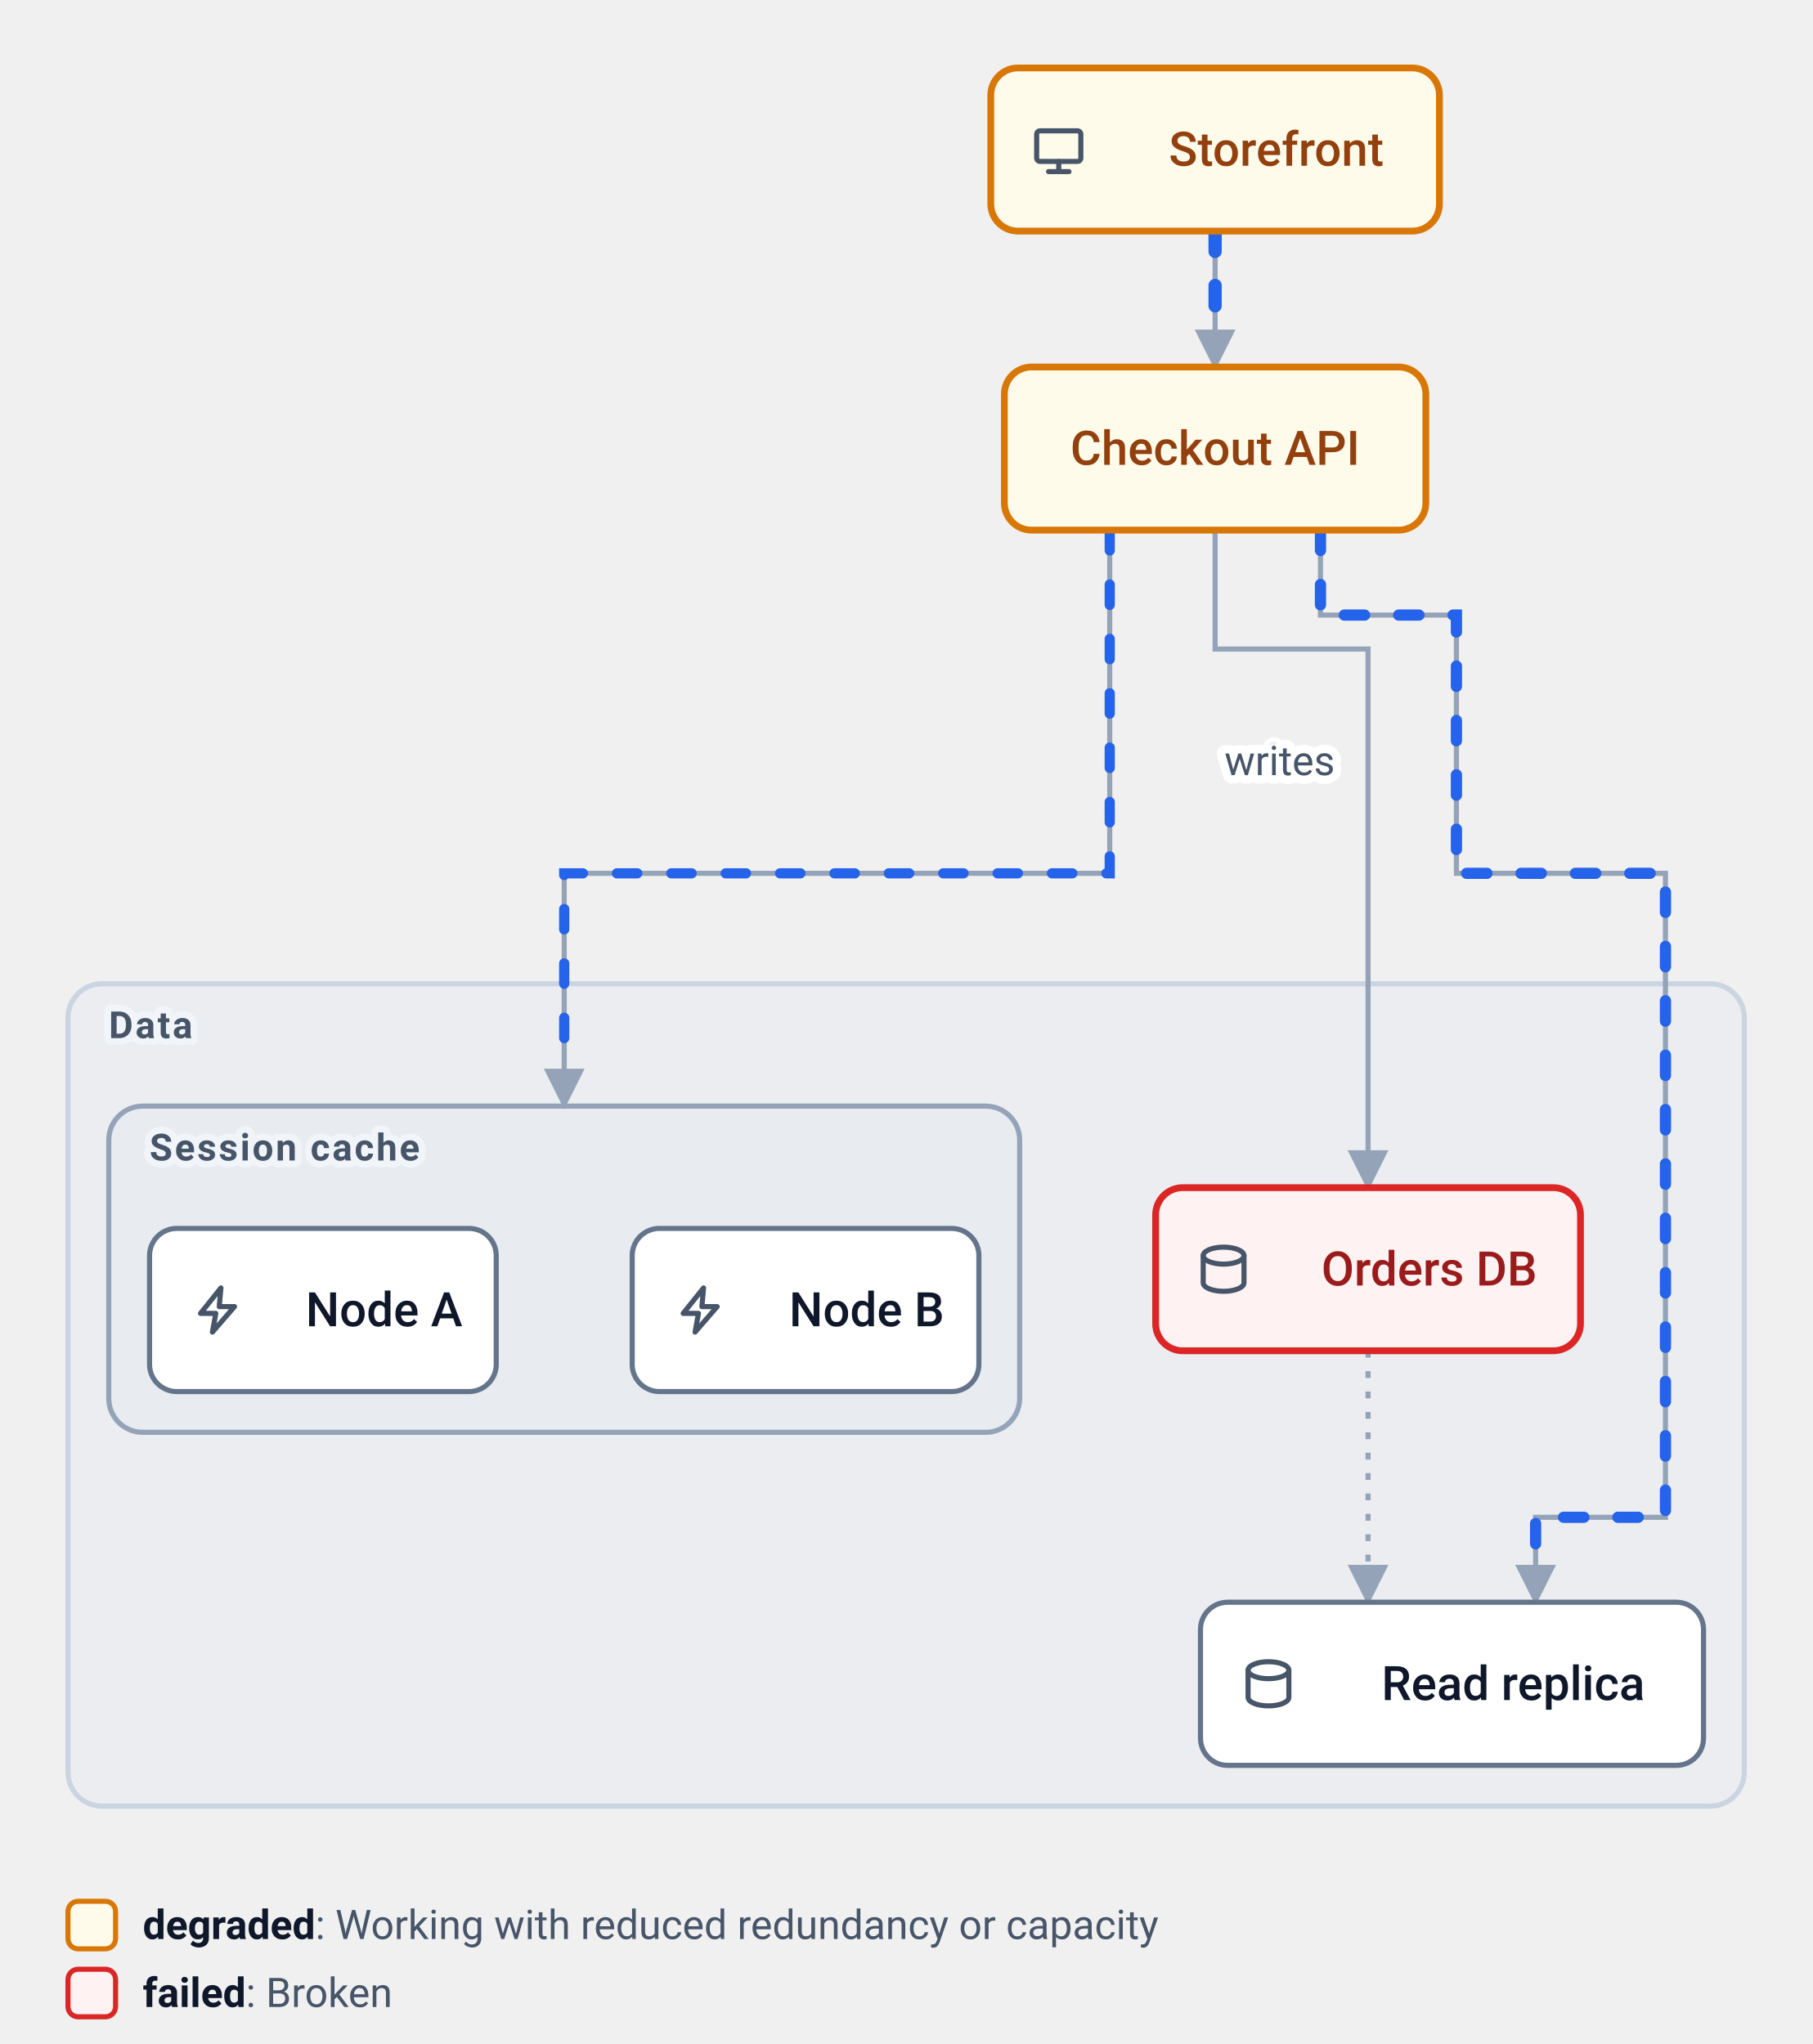
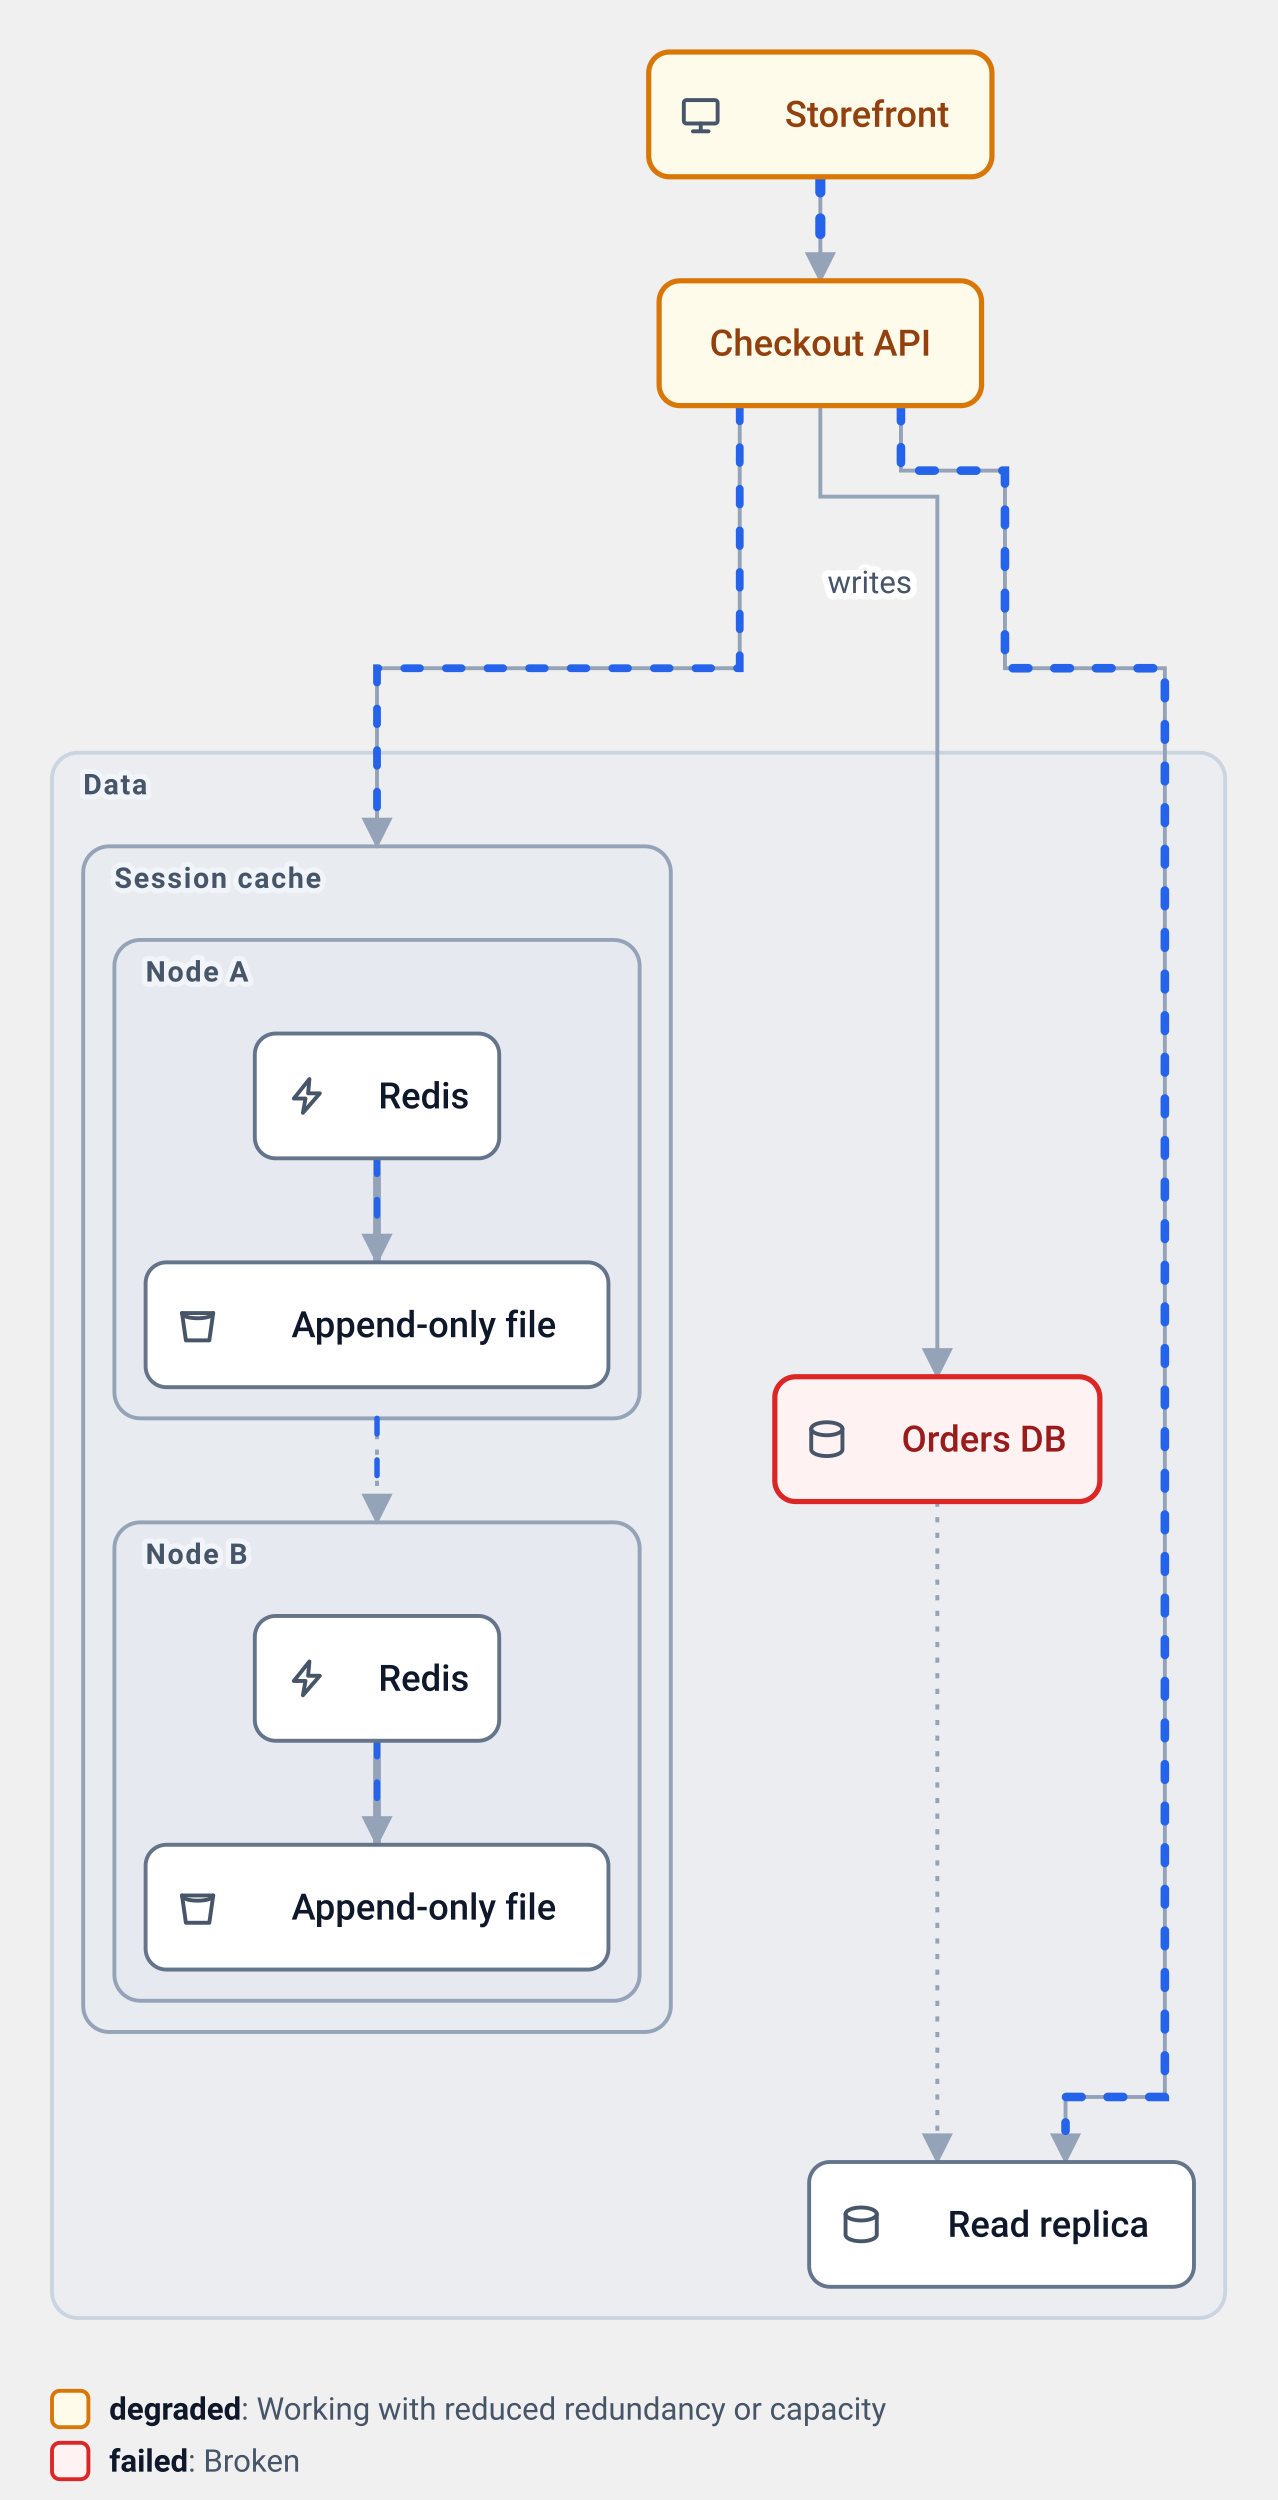
- <svg xmlns="http://www.w3.org/2000/svg" viewBox="0 0 533.2 601.5" width="533.2" height="601.5" data-orrery="1">
+ <svg xmlns="http://www.w3.org/2000/svg" viewBox="0 0 491.2 961.5" width="491.2" height="961.5" data-orrery="1">
  <style>.group-box{fill:#e2e8f0;fill-opacity:.35;stroke:#cbd5e1;stroke-width:1.5}
.group-label{font:600 11px system-ui,-apple-system,"Segoe UI",Roboto,sans-serif;fill:#475569;letter-spacing:.06em;text-transform:uppercase;paint-order:stroke;stroke:#f1f5f9;stroke-width:4px;stroke-linejoin:round}
[data-lod="detail"]{opacity:0}
.group[data-collapsed] .group-box{fill-opacity:.7}
.summary-label{font:500 16px system-ui,-apple-system,"Segoe UI",Roboto,sans-serif;fill:#0f172a;text-anchor:middle;dominant-baseline:central}
.summary-open{fill:none;stroke:#94a3b8;stroke-width:1.5;stroke-linecap:round}
.node-box{fill:#ffffff;stroke:#64748b;stroke-width:1.5}
.node-label{font:500 14px system-ui,-apple-system,"Segoe UI",Roboto,sans-serif;fill:#0f172a;text-anchor:middle;dominant-baseline:central}
.node-tech{font:11px system-ui,-apple-system,"Segoe UI",Roboto,sans-serif;fill:#64748b;text-anchor:middle;dominant-baseline:central}
.replicas rect{fill:#ffffff;stroke:#94a3b8;stroke-width:1.5}
.badge{font:600 11px system-ui,-apple-system,"Segoe UI",Roboto,sans-serif;fill:#475569;text-anchor:end;dominant-baseline:central}
.node[data-ghost]{opacity:.5}.node[data-ghost] .node-box{stroke-dasharray:3 3}.node[data-ghost] .node-label{font-style:italic}
.glyph{fill:none;stroke:#475569;stroke-width:1.5;stroke-linejoin:round;stroke-linecap:round}
.glyph-text{font:600 13px system-ui,-apple-system,"Segoe UI",Roboto,sans-serif;fill:#475569;text-anchor:middle;dominant-baseline:central}
.edge{fill:none;stroke:#94a3b8;stroke-width:1.5}
.flow{fill:none;stroke:#2563eb;stroke-linecap:round;stroke-dasharray:6 10;animation:orrery-flow 1s linear infinite}
.edge-label{font:12px system-ui,-apple-system,"Segoe UI",Roboto,sans-serif;fill:#475569;text-anchor:middle;dominant-baseline:central;paint-order:stroke;stroke:#ffffff;stroke-width:5px;stroke-linejoin:round}
.legend text{font:12px system-ui,-apple-system,"Segoe UI",Roboto,sans-serif;fill:#475569;dominant-baseline:central}.legend .legend-name{font-weight:600;fill:#0f172a}
.step-note{font:500 12px system-ui,-apple-system,"Segoe UI",Roboto,sans-serif;fill:#475569;dominant-baseline:central}
@keyframes orrery-flow{to{stroke-dashoffset:-16}}
@keyframes orrery-pulse{0%{stroke-opacity:1}50%{stroke-opacity:0.4}100%{stroke-opacity:1}}
.kind-external .node-box{stroke-dasharray:5 4;fill:#f8fafc}
.gk-region .group-box{stroke-dasharray:8 6}
.gk-zone .group-box{stroke-dasharray:3 5}
.gk-cluster .group-box{stroke:#94a3b8}
.gk-boundary .group-box{stroke:#dc2626;fill-opacity:0;stroke-dasharray:8 6}
.edge-async{stroke-dasharray:6 5}
.edge-replication{stroke-dasharray:2 4}
.edge-dataflow{stroke-width:3}
.st-degraded .node-box{stroke:#d97706;stroke-width:2;fill:#fffbeb}
.st-degraded .group-box{stroke:#d97706;stroke-width:2;fill:#fffbeb}
.st-degraded .node-label{fill:#92400e}
.st-degraded .group-label{fill:#92400e}
.st-failed .node-box{stroke:#dc2626;stroke-width:2;fill:#fef2f2;animation:orrery-pulse 1.2s linear infinite}
.st-failed .group-box{stroke:#dc2626;stroke-width:2;fill:#fef2f2;animation:orrery-pulse 1.2s linear infinite}
.st-failed .node-label{fill:#991b1b}
.st-failed .group-label{fill:#991b1b}
.st-off .node-box{stroke-dasharray:4 4}
.st-off .group-box{stroke-dasharray:4 4}
.st-off{opacity:0.45}</style>
  <defs>
    <marker id="arrow" viewBox="0 0 12 12" refX="11" refY="6" markerWidth="12" markerHeight="12" markerUnits="userSpaceOnUse" orient="auto">
      <path d="M0 0L12 6L0 12z" fill="#94a3b8" />
    </marker>
    <marker id="arrow-start" viewBox="0 0 12 12" refX="1" refY="6" markerWidth="12" markerHeight="12" markerUnits="userSpaceOnUse" orient="auto">
      <path d="M12 0L0 6L12 12z" fill="#94a3b8" />
    </marker>
  </defs>
  <g class="scene">
-     <g class="view" data-view="default" data-title="Checkout: what happens - Primary fails (1/1): Orders DB goes down" data-size="533.2 601.5">
+     <g class="view" data-view="default" data-title="Checkout: what happens - Primary fails (1/1): Orders DB goes down" data-size="491.2 961.5">
      <g class="groups">
-         <g class="group gk-tier st-on" data-group="data" data-bbox="20 289.5 493.2 242" data-state="on">
-           <rect class="group-box" x="20" y="289.5" width="493.2" height="242" rx="10" />
+         <g class="group gk-tier st-on" data-group="data" data-bbox="20 289.5 451.2 602" data-state="on">
+           <rect class="group-box" x="20" y="289.5" width="451.2" height="602" rx="10" />
          <text class="group-label" x="32" y="305.5">Data</text>
        </g>
-         <g class="group gk-cluster st-on" data-group="sessions" data-bbox="32 325.5 268 96" data-state="on">
-           <rect class="group-box" x="32" y="325.5" width="268" height="96" rx="10" />
+         <g class="group gk-cluster st-on" data-group="sessions" data-bbox="32 325.5 226 456" data-state="on">
+           <rect class="group-box" x="32" y="325.5" width="226" height="456" rx="10" />
          <text class="group-label" x="44" y="341.5">Session cache</text>
+         </g>
+         <g class="group gk-cluster st-on" data-group="cache-a" data-bbox="44 361.5 202 184" data-state="on">
+           <rect class="group-box" x="44" y="361.5" width="202" height="184" rx="10" />
+           <text class="group-label" x="56" y="377.5">Node A</text>
+         </g>
+         <g class="group gk-cluster st-on" data-group="cache-b" data-bbox="44 585.5 202 184" data-state="on">
+           <rect class="group-box" x="44" y="585.5" width="202" height="184" rx="10" />
+           <text class="group-label" x="56" y="601.5">Node B</text>
        </g>
      </g>
      <g class="edges">
-         <path class="edge edge-sync" data-edge="web-&gt;api" data-kind="sync" d="M357.5 68 L357.5 108" marker-end="url(#arrow)" />
-         <path class="flow" data-flow="web-&gt;api" data-load="0.8" d="M357.5 68 L357.5 96" style="stroke-width:3.9;animation-duration:1s" />
-         <path class="edge edge-sync" data-edge="api-&gt;db" data-kind="sync" d="M357.5 156 L357.5 191 L402.5 191 L402.5 349.5" marker-end="url(#arrow)" />
-         <path class="flow" data-flow="api-&gt;db" data-load="0" d="M357.5 156 L357.5 191 L402.5 191 L402.5 337.5" style="stroke-width:1.5;animation:none;opacity:0" />
-         <text class="edge-label" x="376.5" y="224">writes</text>
-         <path class="edge edge-sync" data-edge="failover" data-kind="sync" d="M388.5 156 L388.5 181 L428.5 181 L428.5 257 L490 257 L490 446.5 L451.8 446.5 L451.8 471.5" marker-end="url(#arrow)" />
-         <path class="flow" data-flow="failover" data-load="0.6" d="M388.5 156 L388.5 181 L428.5 181 L428.5 257 L490 257 L490 446.5 L451.8 446.5 L451.8 459.5" style="stroke-width:3.3;animation-duration:1.5s" />
-         <path class="edge edge-replication" data-edge="db-&gt;replica" data-kind="replication" d="M402.5 397.5 L402.5 471.5" marker-end="url(#arrow)" />
-         <path class="flow" data-flow="db-&gt;replica" data-load="0" d="M402.5 397.5 L402.5 459.5" style="stroke-width:1.5;animation:none;opacity:0" />
-         <path class="edge edge-sync" data-edge="api-&gt;sessions" data-kind="sync" d="M326.5 156 L326.5 257 L166 257 L166 325.5" marker-end="url(#arrow)" />
-         <path class="flow" data-flow="api-&gt;sessions" data-load="0.5" d="M326.5 156 L326.5 257 L166 257 L166 313.5" style="stroke-width:3;animation-duration:1.8s" />
+         <path class="edge edge-sync" data-edge="web-&gt;api" data-kind="sync" d="M315.5 68 L315.5 108" marker-end="url(#arrow)" />
+         <path class="flow" data-flow="web-&gt;api" data-load="0.8" d="M315.5 68 L315.5 96" style="stroke-width:3.9;animation-duration:1s" />
+         <path class="edge edge-sync" data-edge="api-&gt;db" data-kind="sync" d="M315.5 156 L315.5 191 L360.5 191 L360.5 529.5" marker-end="url(#arrow)" />
+         <path class="flow" data-flow="api-&gt;db" data-load="0" d="M315.5 156 L315.5 191 L360.5 191 L360.5 517.5" style="stroke-width:1.5;animation:none;opacity:0" />
+         <text class="edge-label" x="334.5" y="224">writes</text>
+         <path class="edge edge-sync" data-edge="failover" data-kind="sync" d="M346.5 156 L346.5 181 L386.5 181 L386.5 257 L448 257 L448 806.5 L409.8 806.5 L409.8 831.5" marker-end="url(#arrow)" />
+         <path class="flow" data-flow="failover" data-load="0.6" d="M346.5 156 L346.5 181 L386.5 181 L386.5 257 L448 257 L448 806.5 L409.8 806.5 L409.8 819.5" style="stroke-width:3.3;animation-duration:1.5s" />
+         <path class="edge edge-replication" data-edge="db-&gt;replica" data-kind="replication" d="M360.5 577.5 L360.5 831.5" marker-end="url(#arrow)" />
+         <path class="flow" data-flow="db-&gt;replica" data-load="0" d="M360.5 577.5 L360.5 819.5" style="stroke-width:1.5;animation:none;opacity:0" />
+         <path class="edge edge-sync" data-edge="api-&gt;sessions" data-kind="sync" d="M284.5 156 L284.5 257 L145 257 L145 325.5" marker-end="url(#arrow)" />
+         <path class="flow" data-flow="api-&gt;sessions" data-load="0.5" d="M284.5 156 L284.5 257 L145 257 L145 313.5" style="stroke-width:3;animation-duration:1.8s" />
+         <path class="edge edge-dataflow" data-edge="redis-a-&gt;aof-a" data-kind="dataflow" d="M145 445.5 L145 485.5" marker-end="url(#arrow)" />
+         <path class="flow" data-flow="redis-a-&gt;aof-a" data-load="0.3" d="M145 445.5 L145 473.5" style="stroke-width:2.4;animation-duration:2.3s" />
+         <path class="edge edge-dataflow" data-edge="redis-b-&gt;aof-b" data-kind="dataflow" d="M145 669.5 L145 709.5" marker-end="url(#arrow)" />
+         <path class="flow" data-flow="redis-b-&gt;aof-b" data-load="0.3" d="M145 669.5 L145 697.5" style="stroke-width:2.4;animation-duration:2.3s" />
+         <path class="edge edge-replication" data-edge="cache-a-&gt;cache-b" data-kind="replication" d="M145 545.5 L145 585.5" marker-end="url(#arrow)" />
+         <path class="flow" data-flow="cache-a-&gt;cache-b" data-load="0.2" d="M145 545.5 L145 573.5" style="stroke-width:2.1;animation-duration:2.5s" />
      </g>
      <g class="nodes">
-         <g class="node kind-client st-degraded" data-node="web" data-kind="client" data-state="degraded" data-bbox="291.5 20 132 48" transform="translate(291.5 20)">
+         <g class="node kind-client st-degraded" data-node="web" data-kind="client" data-state="degraded" data-bbox="249.5 20 132 48" transform="translate(249.5 20)">
          <rect class="node-box" width="132" height="48" rx="8" />
          <g class="glyph" transform="translate(12 16)">
            <rect x="1.5" y="2.5" width="13" height="9" rx="1" />
            <path d="M5 14.5h6M8 11.5v3" />
          </g>
          <text class="node-label" x="84" y="24">Storefront</text>
        </g>
-         <g class="node kind-service st-degraded" data-node="api" data-kind="service" data-state="degraded" data-bbox="295.5 108 124 48" transform="translate(295.5 108)">
+         <g class="node kind-service st-degraded" data-node="api" data-kind="service" data-state="degraded" data-bbox="253.5 108 124 48" transform="translate(253.5 108)">
          <rect class="node-box" width="124" height="48" rx="8" />
          <text class="node-label" x="62" y="24">Checkout API</text>
        </g>
-         <g class="node kind-database st-failed" data-node="db" data-kind="database" data-state="failed" data-pulse="1" data-bbox="340 349.5 125 48" transform="translate(340 349.5)">
+         <g class="node kind-database st-failed" data-node="db" data-kind="database" data-state="failed" data-pulse="1" data-bbox="298 529.5 125 48" transform="translate(298 529.5)">
          <rect class="node-box" width="125" height="48" rx="8" />
          <g class="glyph" transform="translate(12 16)">
            <ellipse cx="8" cy="4" rx="6" ry="2.5" />
            <path d="M2 4v8c0 1.4 2.7 2.5 6 2.5s6-1.1 6-2.5V4" />
          </g>
          <text class="node-label" x="80.5" y="24">Orders DB</text>
        </g>
-         <g class="node kind-database st-on" data-node="replica" data-kind="database" data-state="on" data-bbox="353.2 471.5 148 48" transform="translate(353.2 471.5)">
+         <g class="node kind-database st-on" data-node="replica" data-kind="database" data-state="on" data-bbox="311.2 831.5 148 48" transform="translate(311.2 831.5)">
          <rect class="node-box" width="148" height="48" rx="8" />
          <g class="glyph" transform="translate(12 16)">
            <ellipse cx="8" cy="4" rx="6" ry="2.5" />
            <path d="M2 4v8c0 1.4 2.7 2.5 6 2.5s6-1.1 6-2.5V4" />
          </g>
          <text class="node-label" x="92" y="24">Read replica</text>
        </g>
-         <g class="node kind-cache st-on" data-node="cache-a" data-kind="cache" data-state="on" data-bbox="44 361.5 102 48" transform="translate(44 361.5)">
-           <rect class="node-box" width="102" height="48" rx="8" />
+         <g class="node kind-cache st-on" data-node="redis-a" data-kind="cache" data-state="on" data-bbox="98 397.5 94 48" transform="translate(98 397.5)">
+           <rect class="node-box" width="94" height="48" rx="8" />
          <g class="glyph" transform="translate(12 16)">
            <path d="M9 1.5L3 9h4.5l-1 5.5L13 7H8.5z" />
          </g>
-           <text class="node-label" x="69" y="24">Node A</text>
+           <text class="node-label" x="65" y="24">Redis</text>
        </g>
-         <g class="node kind-cache st-on" data-node="cache-b" data-kind="cache" data-state="on" data-bbox="186 361.5 102 48" transform="translate(186 361.5)">
-           <rect class="node-box" width="102" height="48" rx="8" />
+         <g class="node kind-storage st-on" data-node="aof-a" data-kind="storage" data-state="on" data-bbox="56 485.5 178 48" transform="translate(56 485.5)">
+           <rect class="node-box" width="178" height="48" rx="8" />
+           <g class="glyph" transform="translate(12 16)">
+             <path d="M2 3.5h12l-1.5 10.5h-9z" />
+             <path d="M2 3.5c0 1.2 2.7 2 6 2s6-.8 6-2" />
+           </g>
+           <text class="node-label" x="107" y="24">Append-only file</text>
+         </g>
+         <g class="node kind-cache st-on" data-node="redis-b" data-kind="cache" data-state="on" data-bbox="98 621.5 94 48" transform="translate(98 621.5)">
+           <rect class="node-box" width="94" height="48" rx="8" />
          <g class="glyph" transform="translate(12 16)">
            <path d="M9 1.5L3 9h4.5l-1 5.5L13 7H8.5z" />
          </g>
-           <text class="node-label" x="69" y="24">Node B</text>
+           <text class="node-label" x="65" y="24">Redis</text>
+         </g>
+         <g class="node kind-storage st-on" data-node="aof-b" data-kind="storage" data-state="on" data-bbox="56 709.5 178 48" transform="translate(56 709.5)">
+           <rect class="node-box" width="178" height="48" rx="8" />
+           <g class="glyph" transform="translate(12 16)">
+             <path d="M2 3.5h12l-1.5 10.5h-9z" />
+             <path d="M2 3.5c0 1.2 2.7 2 6 2s6-.8 6-2" />
+           </g>
+           <text class="node-label" x="107" y="24">Append-only file</text>
        </g>
      </g>
-       <g class="legend" transform="translate(20 559.5)">
+       <g class="legend" transform="translate(20 919.5)">
        <g transform="translate(0 0)">
          <rect width="14" height="14" rx="3" style="fill:#fffbeb;stroke:#d97706;stroke-width:1.5" />
          <text x="22" y="7">
            <tspan class="legend-name">degraded</tspan>: Working with reduced redundancy or capacity</text>
        </g>
        <g transform="translate(0 20)">
          <rect width="14" height="14" rx="3" style="fill:#fef2f2;stroke:#dc2626;stroke-width:1.5" />
          <text x="22" y="7">
            <tspan class="legend-name">failed</tspan>: Broken</text>
        </g>
      </g>
    </g>
  </g>
</svg>
